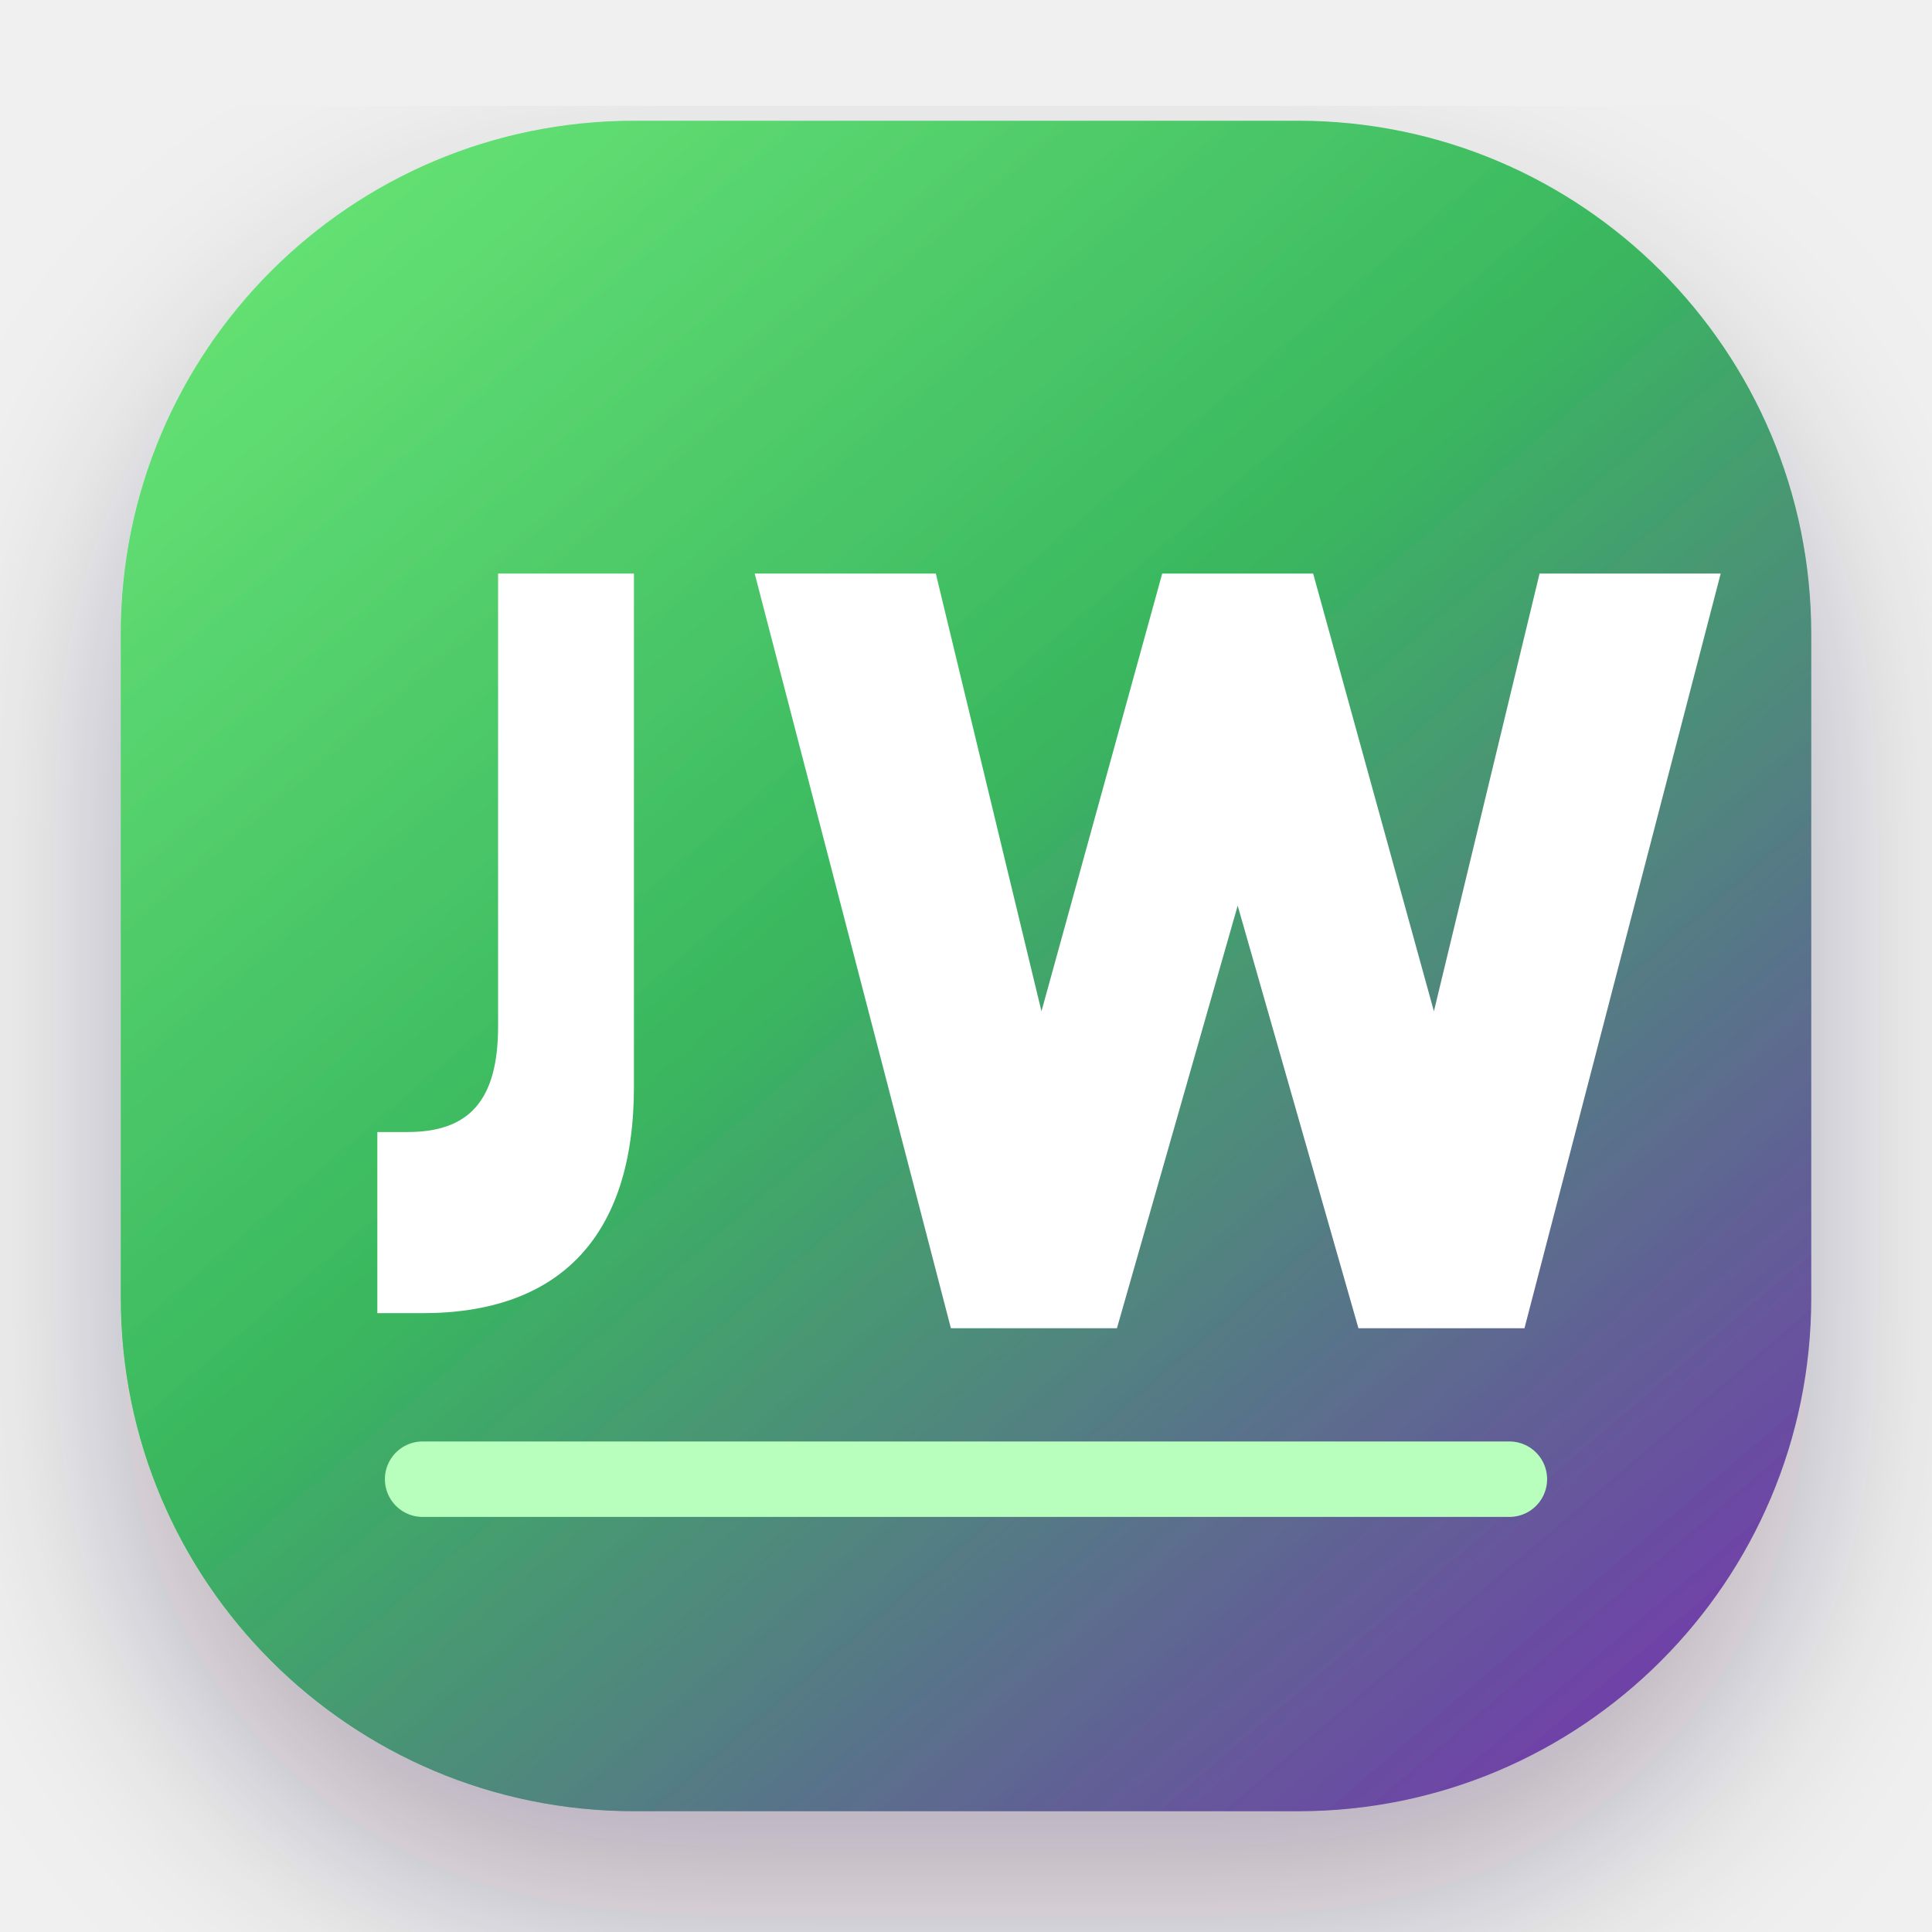
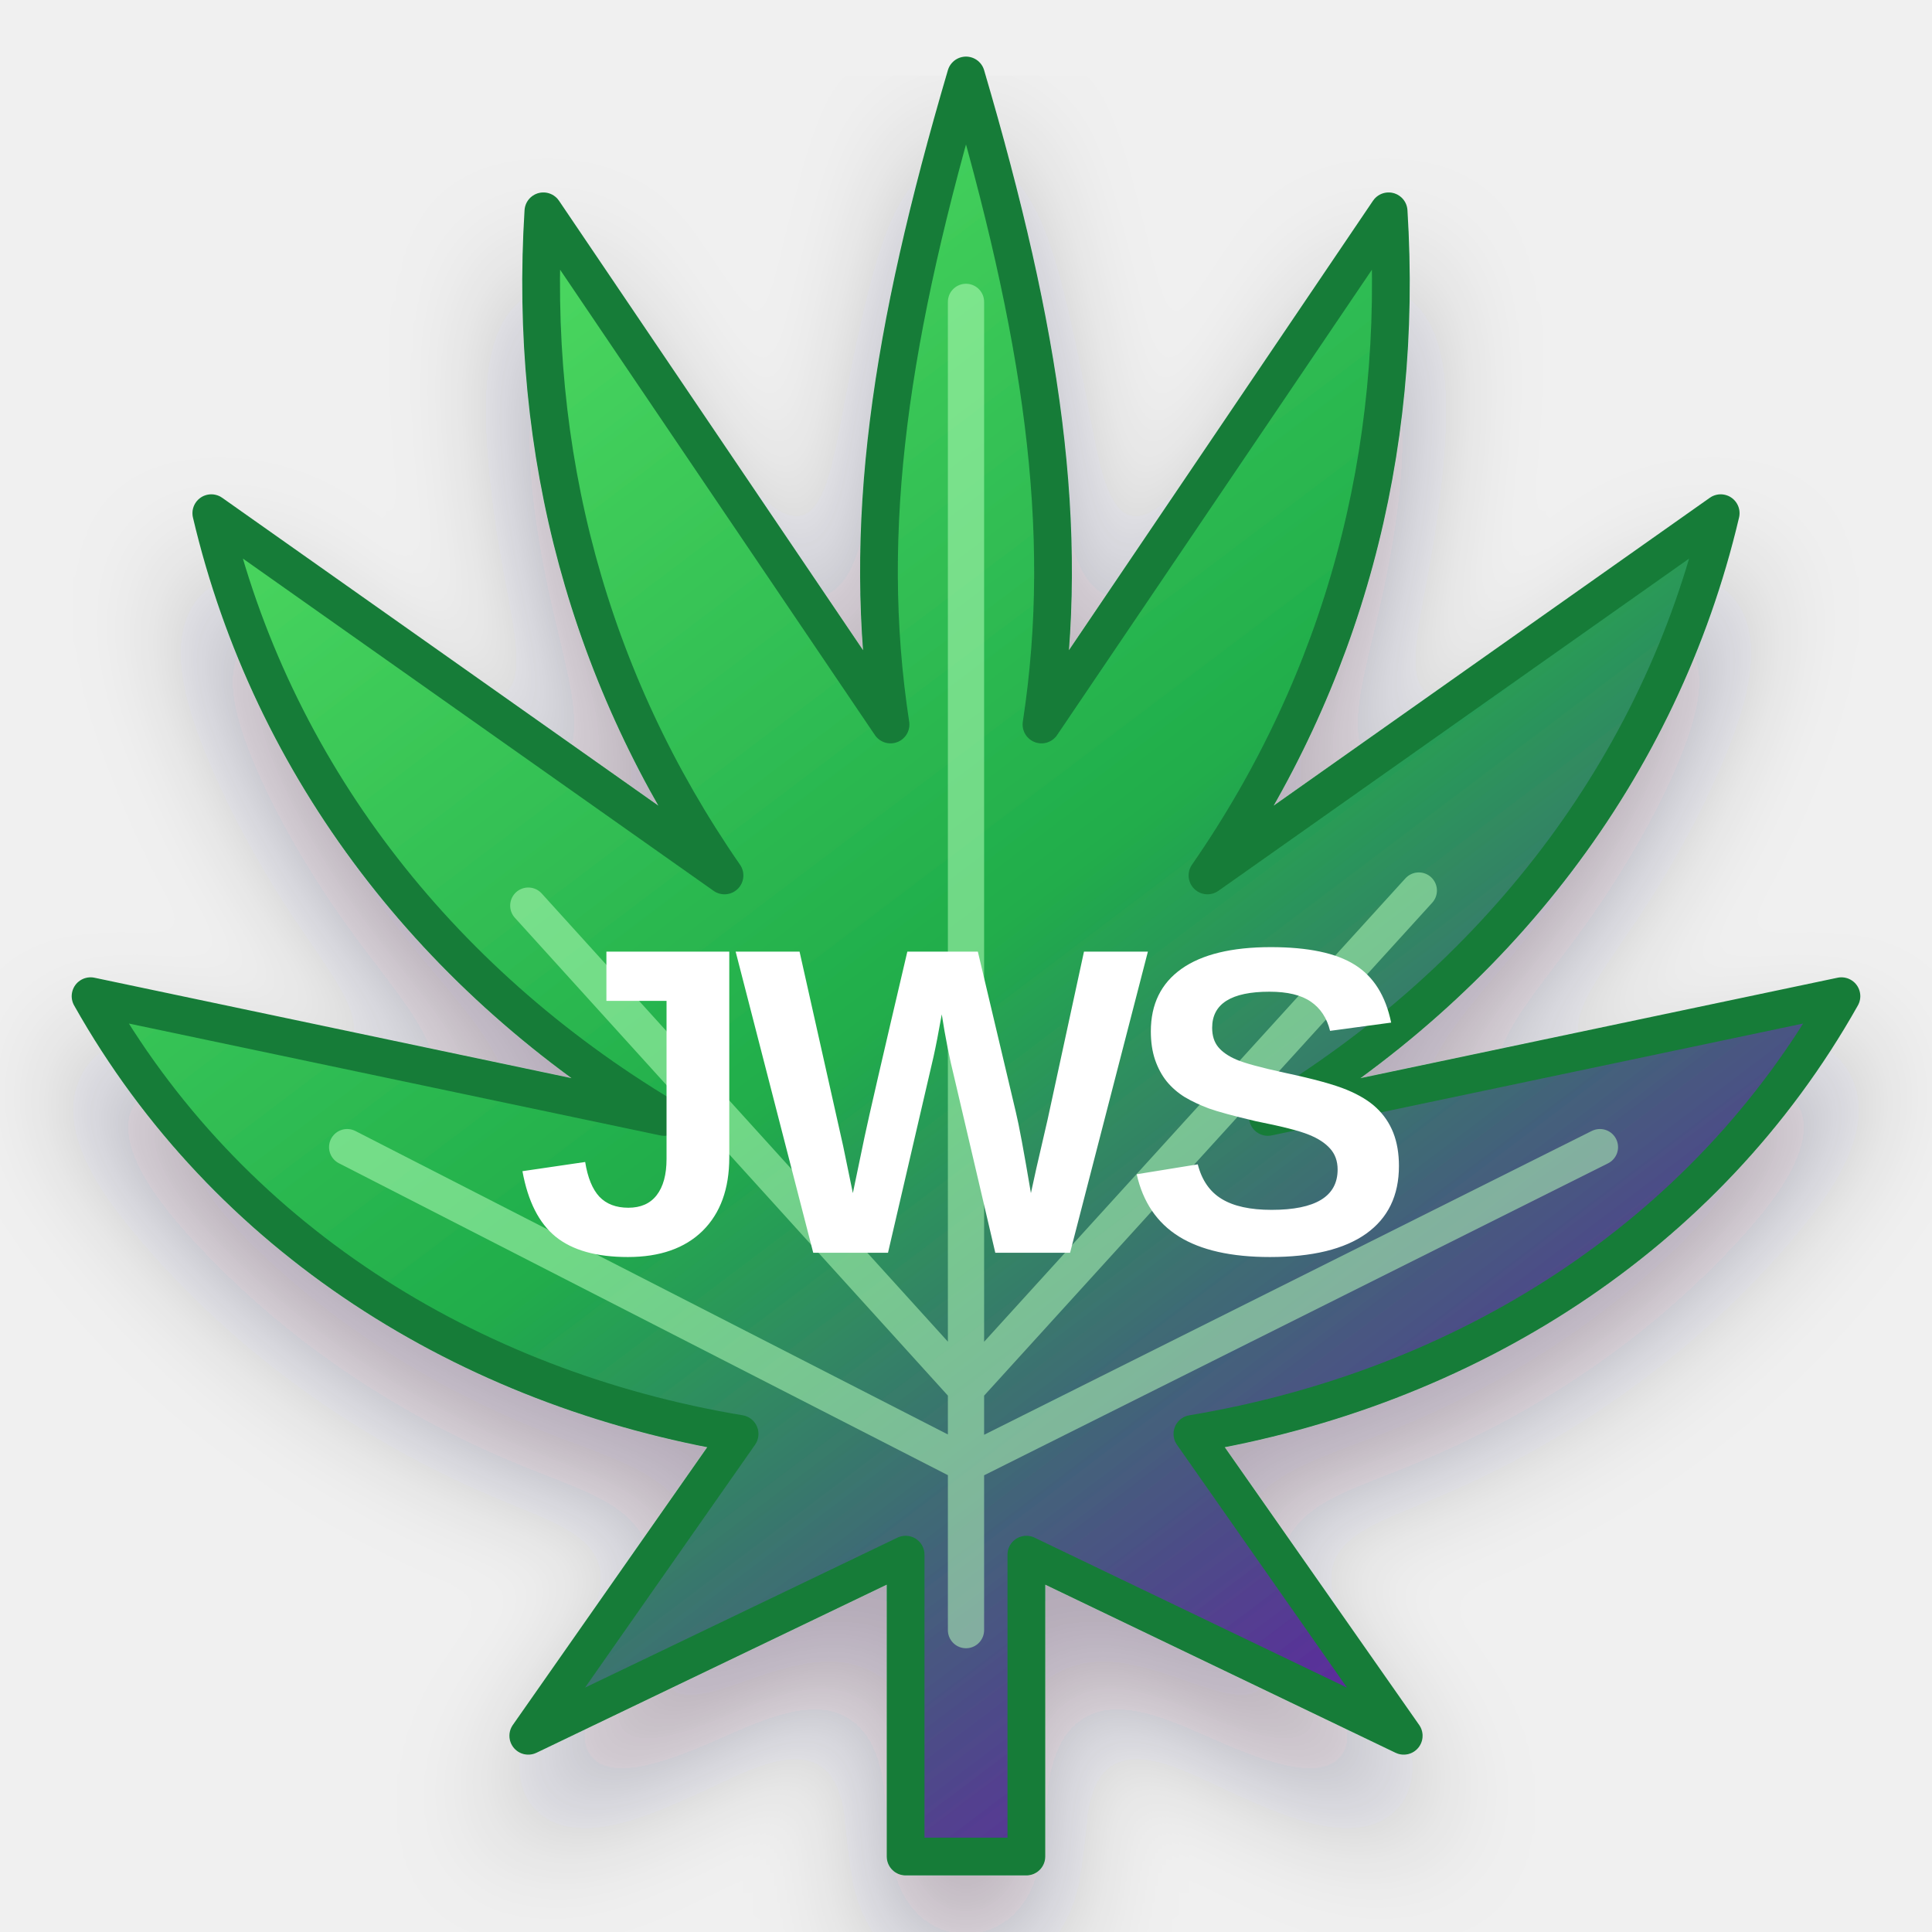
<svg xmlns="http://www.w3.org/2000/svg" viewBox="0 0 128 128" role="img" aria-labelledby="title description">
  <defs>
-     <linearGradient id="brand" x1="18" y1="10" x2="112" y2="120" gradientUnits="userSpaceOnUse">
+     <linearGradient id="brand" x1="24" y1="10" x2="101" y2="112" gradientUnits="userSpaceOnUse">
      <stop offset="0" stop-color="#55e164" />
-       <stop offset="0.44" stop-color="#20ad4b" />
+       <stop offset="0.52" stop-color="#20ad4b" />
      <stop offset="1" stop-color="#641aa7" />
    </linearGradient>
-     <radialGradient id="light" cx="0" cy="0" r="1" gradientTransform="translate(34 25) rotate(49) scale(104)">
-       <stop stop-color="#ffffff" stop-opacity="0.32" />
-       <stop offset="0.62" stop-color="#ffffff" stop-opacity="0" />
-     </radialGradient>
    <filter id="shadow" x="-20%" y="-20%" width="140%" height="150%">
-       <feDropShadow dx="0" dy="7" stdDeviation="7" flood-color="#1e082d" flood-opacity="0.28" />
+       <feDropShadow dx="0" dy="5" stdDeviation="4" flood-color="#1e082d" flood-opacity="0.3" />
    </filter>
  </defs>
-   <rect x="8" y="8" width="112" height="112" rx="34" fill="url(#brand)" filter="url(#shadow)" />
-   <rect x="8" y="8" width="112" height="112" rx="34" fill="url(#light)" />
-   <path d="M42 38v34c0 10-5 15-14 15h-3V75h2c4 0 6-2 6-7V38h9Zm8 0h12l7 29 8-29h10l8 29 7-29h12L101 88H90l-8-28-8 28H63L50 38Z" fill="#fff" />
-   <path d="M28 98h72" stroke="#b8ffbd" stroke-width="5" stroke-linecap="round" />
+   <path d="M64 5c5 17 7 30 5 43l23-34c1 16-3 31-12 44l34-24c-4 17-15 31-30 40l38-8c-9 16-25 26-43 29l14 20-25-12v20h-8v-20l-25 12 14-20c-18-3-34-13-43-29l38 8c-15-9-26-23-30-40l34 24c-9-13-13-28-12-44l23 34c-2-13 0-26 5-43Z" fill="url(#brand)" stroke="#167c38" stroke-width="2.5" stroke-linejoin="round" filter="url(#shadow)" />
+   <path d="M64 20v88M35 60l29 32 30-33M23 76l41 21 42-21" fill="none" stroke="#b8ffbd" stroke-opacity="0.52" stroke-width="2.4" stroke-linecap="round" />
+   <text x="64" y="83" text-anchor="middle" fill="#fff" font-family="Arial, Helvetica, sans-serif" font-size="29" font-weight="900" letter-spacing="-1.6">JWS</text>
</svg>
